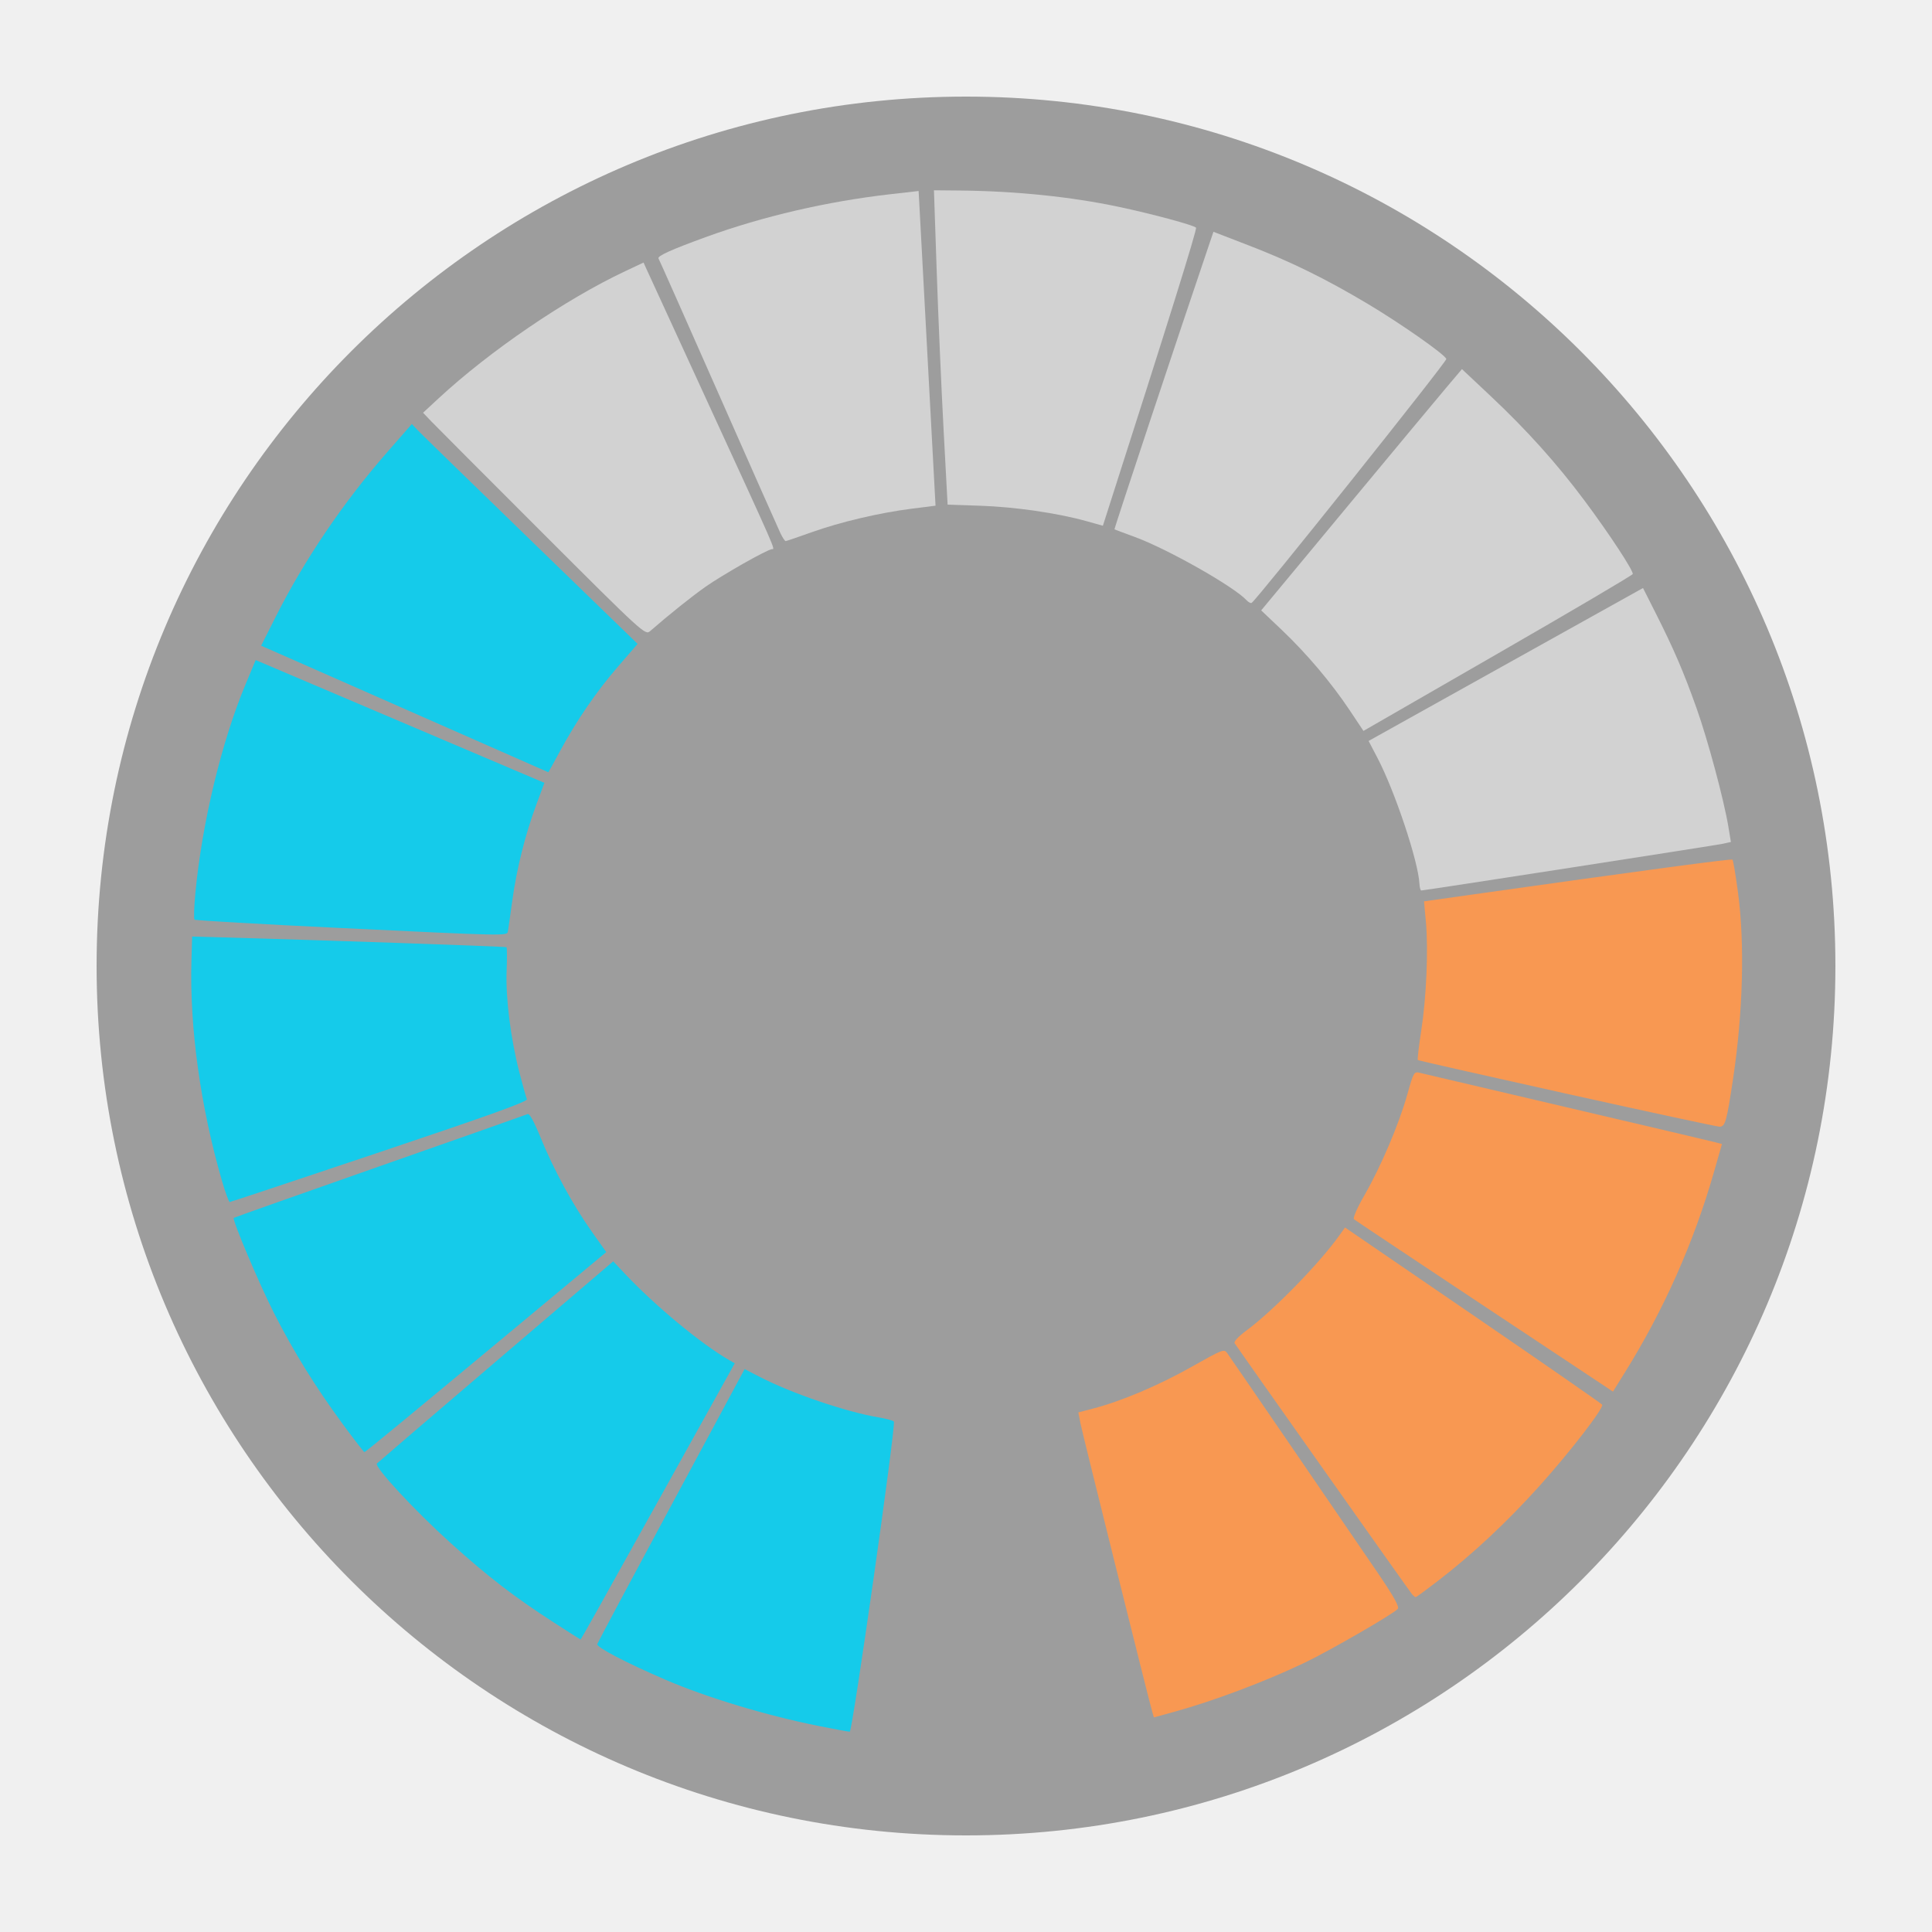
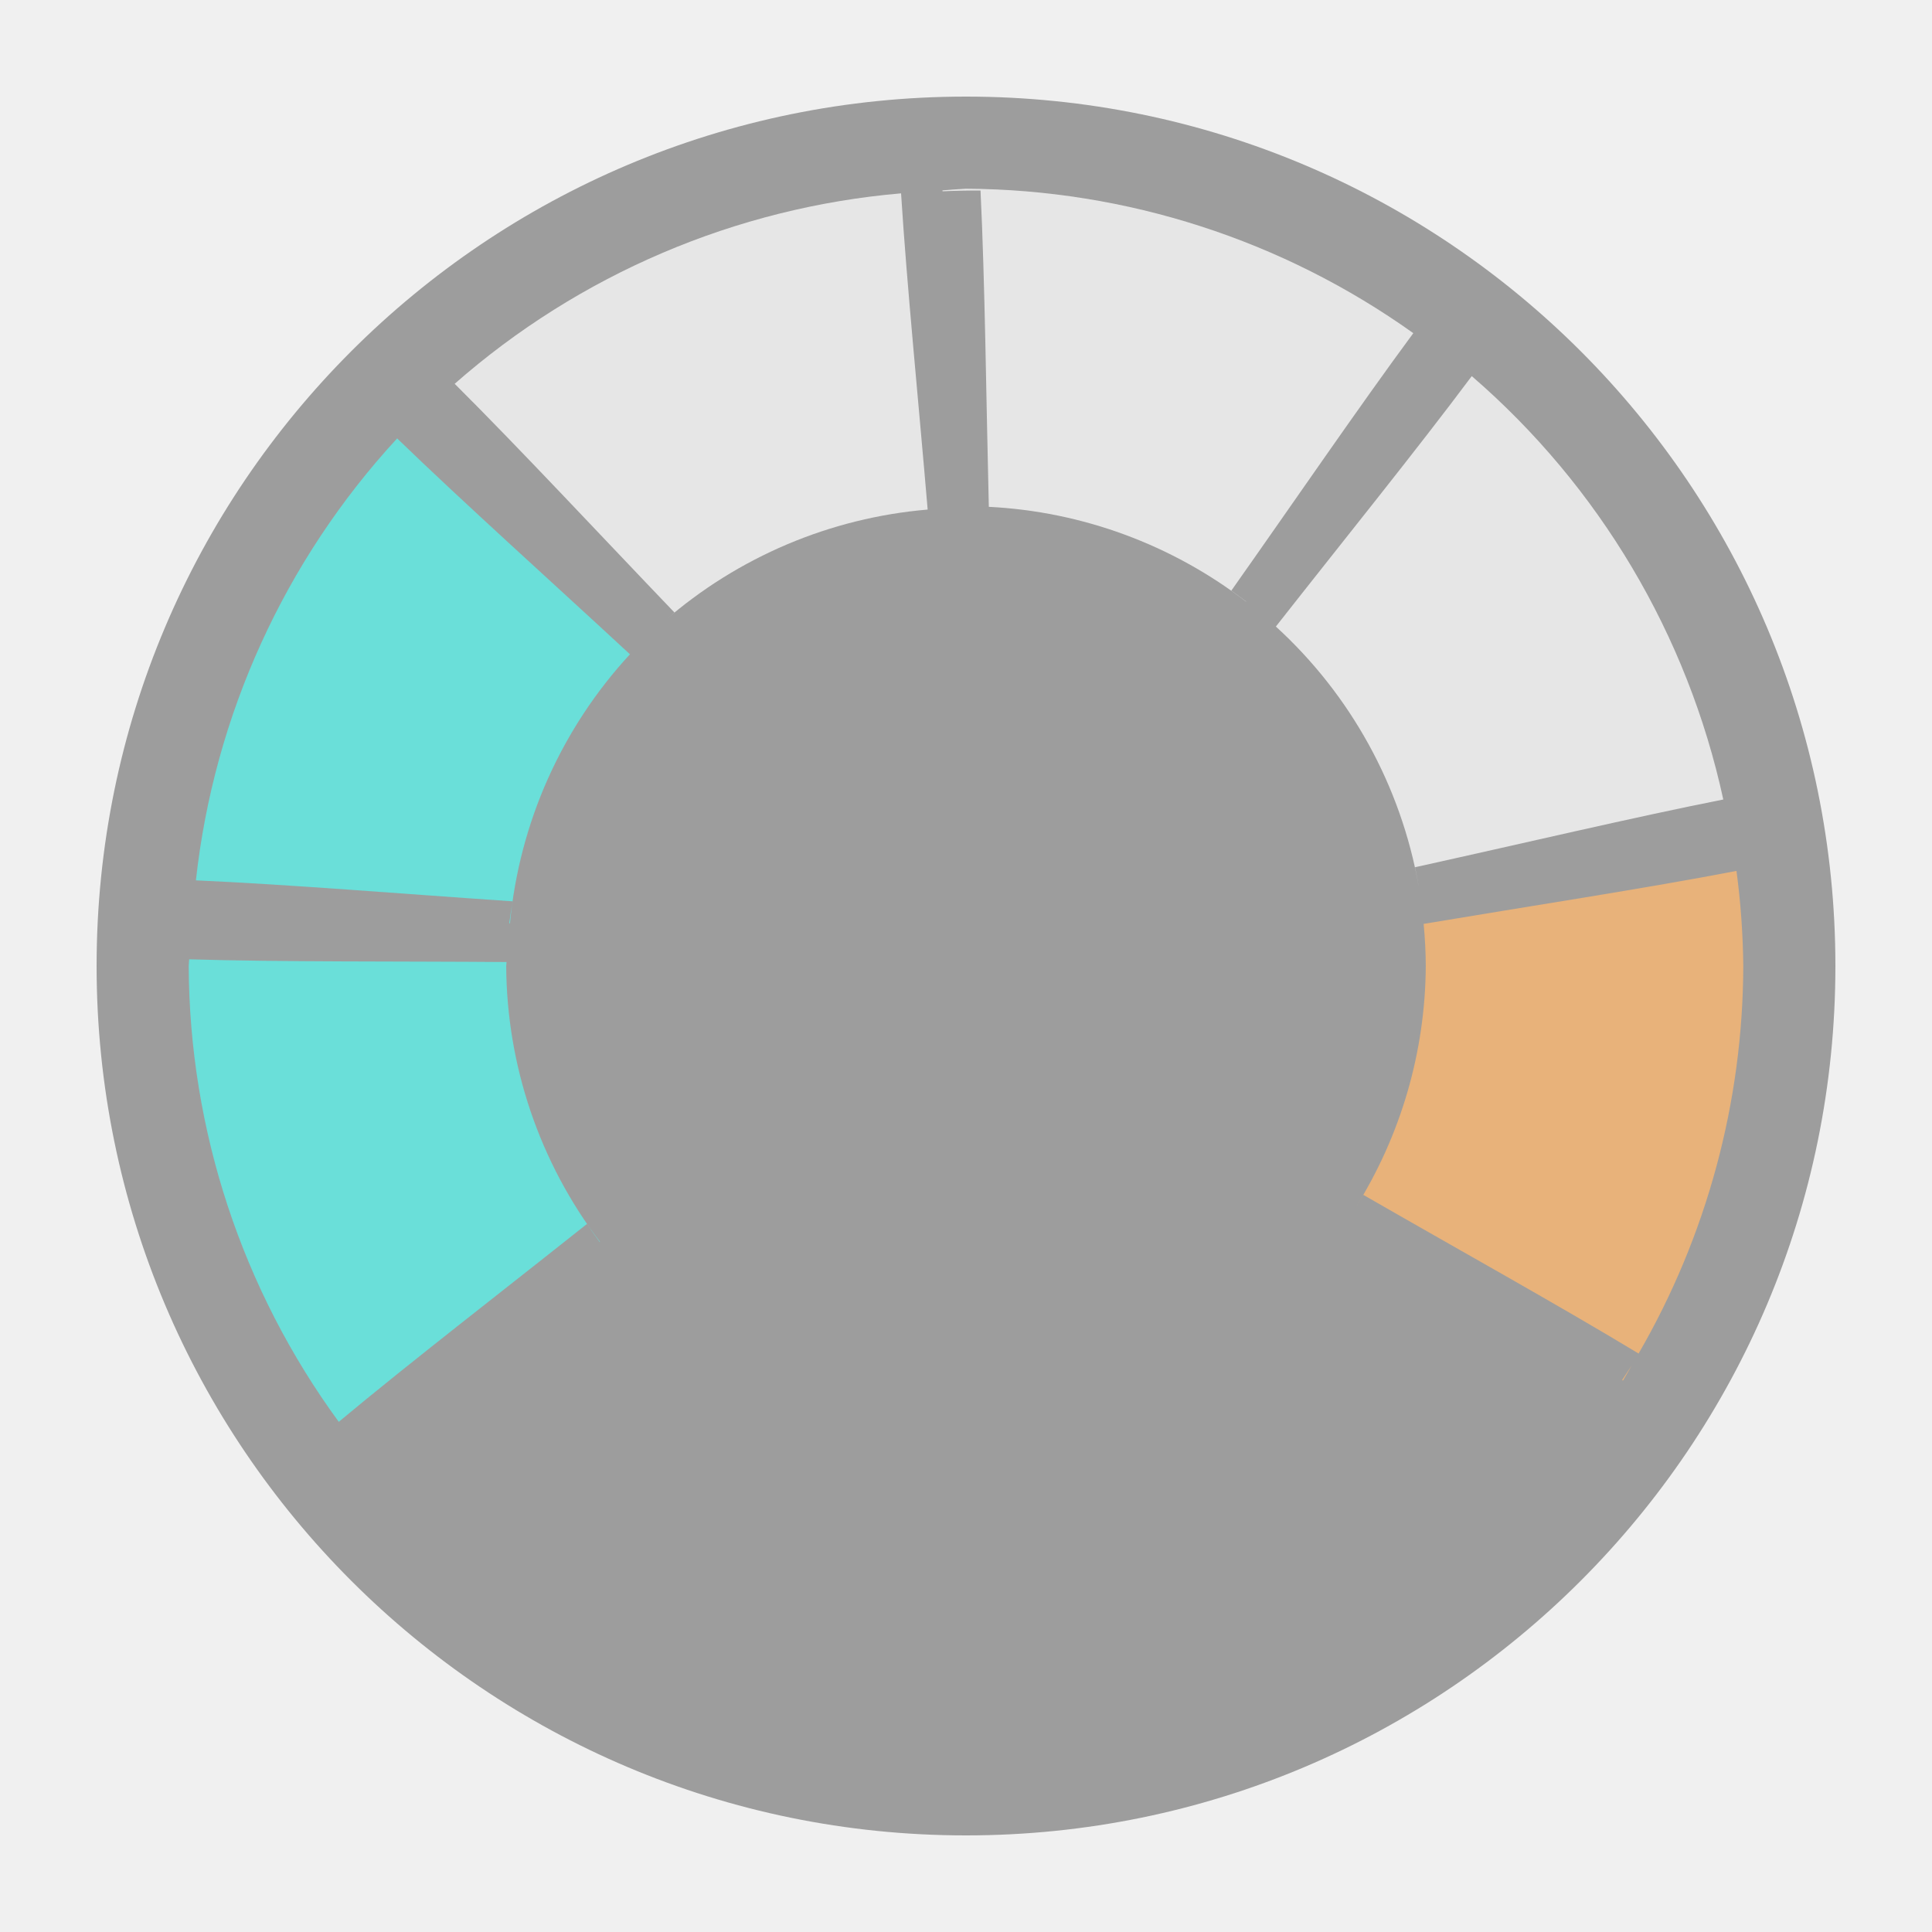
<svg xmlns="http://www.w3.org/2000/svg" width="200mm" height="200mm" viewBox="0 0 200 200" version="1.1" id="svg5">
  <defs id="defs2" />
  <g id="layer7" style="display:none">
    <rect style="fill:#ffffff;fill-opacity:1;stroke:#8aaa98;stroke-width:0.265" id="rect96302" width="201.403" height="205.12" x="0" y="-1.014" />
  </g>
  <g id="layer1" style="display:inline">
    <circle style="fill:#000000;fill-opacity:0.345;fill-rule:evenodd;stroke:none;stroke-width:1.831;stroke-miterlimit:4;stroke-dasharray:none;stroke-opacity:1" id="path1260" cx="100" cy="100" r="90" />
  </g>
-   <g id="layer2" style="display:none">
-     <path id="circle4204" style="fill:#000000;fill-opacity:0.744;fill-rule:evenodd;stroke:none;stroke-width:6.187;stroke-miterlimit:4;stroke-dasharray:none;stroke-opacity:1" d="M 377.953,73.832 A 304.121,304.121 0 0 0 73.832,377.953 304.121,304.121 0 0 0 377.953,682.074 304.121,304.121 0 0 0 682.074,377.953 304.121,304.121 0 0 0 377.953,73.832 Z m 0,124.229 A 179.892,179.892 0 0 1 557.844,377.953 179.892,179.892 0 0 1 377.953,557.844 179.892,179.892 0 0 1 198.061,377.953 179.892,179.892 0 0 1 377.953,198.061 Z" transform="scale(0.2645833)" />
+   <g id="layer9" style="display:none">
+     <path id="path4457" style="display:inline;fill:#000000;fill-opacity:0.744;fill-rule:evenodd;stroke:none;stroke-width:6.187;stroke-miterlimit:4;stroke-dasharray:none;stroke-opacity:1" d="M 377.953,73.832 A 304.121,304.121 0 0 0 73.832,377.953 304.121,304.121 0 0 0 377.953,682.074 304.121,304.121 0 0 0 682.074,377.953 304.121,304.121 0 0 0 377.953,73.832 Z m 0,124.229 A 179.892,179.892 0 0 1 557.844,377.953 179.892,179.892 0 0 1 377.953,557.844 179.892,179.892 0 0 1 198.061,377.953 179.892,179.892 0 0 1 377.953,198.061 Z" transform="scale(0.2645833)" />
  </g>
  <g id="g4210" style="display:none">
    <path id="path4208" style="fill:#000000;fill-opacity:0.744;fill-rule:evenodd;stroke:none;stroke-width:6.187;stroke-miterlimit:4;stroke-dasharray:none;stroke-opacity:1" d="M 375.535,74.006 A 304.121,304.121 0 0 0 271.594,93.863 c 15.664,41.714 29.12,76.754 43.809,115.523 a 179.892,179.892 0 0 1 60.998,-11.189 c -0.303,-41.664 -0.408,-79.42 -0.865,-124.191 z m 5.092,0.018 c -0.464,44.736 -0.574,82.437 -0.885,124.094 a 179.892,179.892 0 0 1 61.086,11.371 c 14.701,-38.785 28.158,-73.806 43.822,-115.5 A 304.121,304.121 0 0 0 380.627,74.023 Z M 266.83,95.641 a 304.121,304.121 0 0 0 -90.463,54.902 c 29.848,33.432 55.223,61.433 83.092,92.465 a 179.892,179.892 0 0 1 52.912,-32.207 C 297.093,172.195 283.389,137.118 266.83,95.641 Z m 222.59,0.127 C 472.903,137.123 459.261,172.041 443.98,210.623 a 179.892,179.892 0 0 1 53.094,32.648 c 27.865,-31.021 53.159,-58.918 82.936,-92.258 A 304.121,304.121 0 0 0 489.42,95.768 Z m -316.654,58.377 a 304.121,304.121 0 0 0 -64.197,84.188 c 39.814,20.343 73.493,37.235 110.613,56.066 a 179.892,179.892 0 0 1 37.916,-49.029 C 228.816,214.793 203.28,186.938 172.766,154.145 Z m 410.855,0.48 c -30.387,32.648 -55.757,60.32 -84.029,90.867 a 179.892,179.892 0 0 1 37.994,49.711 c 37.113,-18.824 70.623,-35.62 110.293,-55.881 A 304.121,304.121 0 0 0 583.621,154.625 Z m -477.494,88.178 a 304.121,304.121 0 0 0 -29.908,101.771 c 44.559,4.595 82.134,8.187 123.682,12.352 a 179.892,179.892 0 0 1 17.869,-59.498 c -37.454,-18.312 -71.331,-35.064 -111.643,-54.625 z m 544.203,1.01 c -40.125,19.465 -73.755,36.094 -111.215,54.393 a 179.892,179.892 0 0 1 17.605,60.326 c 41.483,-4.156 78.776,-7.711 123.086,-12.271 A 304.121,304.121 0 0 0 650.33,243.812 Z M 75.855,349.662 A 304.121,304.121 0 0 0 73.832,377.953 304.121,304.121 0 0 0 84.408,455.625 C 127.65,443.804 163.997,433.574 204.34,422.424 a 179.892,179.892 0 0 1 -6.279,-44.471 179.892,179.892 0 0 1 1.547,-17.693 c -41.554,-3.545 -79.137,-6.922 -123.752,-10.598 z m 604.318,1.707 c -44.354,3.649 -81.613,6.998 -123.135,10.525 a 179.892,179.892 0 0 1 0.805,16.059 179.892,179.892 0 0 1 -6.861,46.645 c 40.469,11.188 76.792,21.421 120.031,33.25 a 304.121,304.121 0 0 0 11.061,-79.895 304.121,304.121 0 0 0 -1.9,-26.584 z m -474.965,74.299 c -40.245,11.771 -76.634,22.233 -119.711,34.965 a 304.121,304.121 0 0 0 47.043,95.676 c 35.963,-26.579 66.059,-49.174 99.625,-74.123 a 179.892,179.892 0 0 1 -26.957,-56.518 z m 344.898,2.197 a 179.892,179.892 0 0 1 -27.963,56.596 c 33.604,24.982 63.634,47.538 99.543,74.088 a 304.121,304.121 0 0 0 48.232,-95.668 c -43.072,-12.736 -79.408,-23.184 -119.812,-35.016 z m -316.008,57.082 c -33.152,25.424 -63.108,48.169 -98.49,75.459 a 304.121,304.121 0 0 0 77.828,73.318 c 24.037,-37.943 44.031,-70.032 66.467,-105.654 a 179.892,179.892 0 0 1 -45.805,-43.123 z m 286.102,2.291 a 179.892,179.892 0 0 1 -46.805,42.654 c 22.4,35.576 42.311,67.551 66.27,105.383 a 304.121,304.121 0 0 0 78.943,-72.613 c -35.328,-27.254 -65.195,-49.937 -98.408,-75.424 z m -237.521,42.775 c -21.811,35.823 -41.558,67.898 -64.734,106.191 a 304.121,304.121 0 0 0 99.705,39.07 c 8.644,-43.741 15.628,-80.554 23.633,-121.619 a 179.892,179.892 0 0 1 -58.604,-23.643 z m 187.93,1.83 a 179.892,179.892 0 0 1 -59.27,22.691 c 7.992,41.034 14.958,77.789 23.582,121.467 a 304.121,304.121 0 0 0 100.221,-38.258 c -23.095,-38.172 -42.747,-70.097 -64.533,-105.9 z m -126.039,22.693 c -7.371,41.146 -14.156,77.965 -21.896,121.832 a 304.121,304.121 0 0 0 55.279,5.705 304.121,304.121 0 0 0 51.939,-4.979 c -7.735,-43.873 -14.513,-80.676 -21.885,-121.881 a 179.892,179.892 0 0 1 -30.055,2.629 179.892,179.892 0 0 1 -33.383,-3.307 z" transform="scale(0.2645833)" />
  </g>
-   <g id="layer4" style="display:inline">
+   <g id="layer4" style="display:none">
    <path style="fill:#15cbea;fill-opacity:1;stroke:none;stroke-width:1.736;stroke-miterlimit:4;stroke-dasharray:none;stroke-opacity:1" d="m 84.783,178.679 c -5.436,-1.087 -11.612,-2.949 -15.88,-4.788 -4.105,-1.769 -7.178,-3.373 -7.075,-3.693 0.058,-0.178 3.514,-6.657 7.68,-14.397 l 7.575,-14.073 1.553,0.802 c 3.321,1.714 8.943,3.631 12.295,4.193 0.808,0.135 1.53,0.333 1.603,0.438 0.231,0.332 -4.291,32.11 -4.568,32.106 -0.144,-0.002 -1.576,-0.266 -3.182,-0.587 z" id="path5133" />
    <path style="fill:#15cbea;fill-opacity:1;stroke:none;stroke-width:1.736;stroke-miterlimit:4;stroke-dasharray:none;stroke-opacity:1" d="m 57.321,167.952 c -4.069,-2.627 -6.797,-4.726 -10.621,-8.172 -3.75,-3.378 -7.993,-7.953 -7.681,-8.28 0.108,-0.113 5.655,-4.868 12.328,-10.566 l 12.132,-10.361 1.193,1.266 c 3.143,3.335 7.861,7.248 10.77,8.933 l 0.619,0.358 -6.763,12.158 c -7.678,13.805 -9.152,16.434 -9.205,16.431 -0.021,-0.002 -1.268,-0.797 -2.771,-1.767 z" id="path5204" />
    <path style="fill:#15cbea;fill-opacity:1;stroke:none;stroke-width:1.736;stroke-miterlimit:4;stroke-dasharray:none;stroke-opacity:1" d="m 35.44,147.365 c -2.788,-3.794 -5.082,-7.502 -7.079,-11.443 -1.536,-3.031 -4.348,-9.681 -4.164,-9.847 0.05,-0.045 6.85,-2.451 15.112,-5.348 8.262,-2.896 15.154,-5.325 15.317,-5.398 0.19,-0.085 0.679,0.81 1.365,2.498 1.328,3.266 3.315,6.912 5.273,9.677 l 1.496,2.113 -7.858,6.537 c -12.537,10.431 -17.059,14.159 -17.176,14.166 -0.06,0.003 -1.089,-1.327 -2.286,-2.955 z" id="path5275" />
    <path style="fill:#15cbea;fill-opacity:1;stroke:none;stroke-width:1.736;stroke-miterlimit:4;stroke-dasharray:none;stroke-opacity:1" d="m 22.989,122.278 c -2.229,-7.668 -3.373,-15.906 -3.171,-22.849 l 0.072,-2.481 2.176,0.06 c 10.95,0.303 30.279,0.97 30.365,1.047 0.06,0.054 0.066,1.165 0.014,2.469 -0.111,2.785 0.426,7.03 1.332,10.534 0.341,1.32 0.686,2.546 0.766,2.725 0.109,0.244 -3.716,1.622 -15.223,5.484 -8.453,2.837 -15.444,5.161 -15.536,5.166 -0.092,0.004 -0.45,-0.966 -0.796,-2.157 z" id="path5346" />
    <path style="fill:#15cbea;fill-opacity:1;stroke:none;stroke-width:1.736;stroke-miterlimit:4;stroke-dasharray:none;stroke-opacity:1" d="m 35.453,96.077 c -8.337,-0.4 -15.23,-0.793 -15.317,-0.872 -0.087,-0.079 -0.046,-1.325 0.091,-2.769 0.693,-7.284 2.707,-15.647 5.21,-21.637 l 1.031,-2.468 14.944,6.355 14.944,6.355 -0.823,2.216 c -1.163,3.131 -2.048,6.667 -2.504,10 -0.216,1.577 -0.421,3.01 -0.456,3.184 -0.091,0.449 -0.228,0.446 -17.121,-0.366 z" id="path5417" />
    <path style="fill:#15cbea;fill-opacity:1;stroke:none;stroke-width:1.736;stroke-miterlimit:4;stroke-dasharray:none;stroke-opacity:1" d="m 43.744,74.207 c -7.148,-3.153 -13.832,-6.099 -14.854,-6.548 l -1.857,-0.815 1.495,-2.97 c 2.969,-5.899 6.994,-11.847 11.525,-17.029 l 2.58,-2.95 0.592,0.626 c 0.326,0.344 5.584,5.465 11.686,11.38 L 66.006,66.656 63.992,68.983 c -2.253,2.603 -4.31,5.603 -6.042,8.813 -0.638,1.183 -1.172,2.149 -1.185,2.147 -0.013,-0.002 -5.873,-2.583 -13.021,-5.736 z" id="path5488" />
    <path style="fill:#f89852;fill-opacity:1;stroke:none;stroke-width:1.736;stroke-miterlimit:4;stroke-dasharray:none;stroke-opacity:1" d="m 162.222,113.234 c -8.437,-1.872 -15.388,-3.446 -15.447,-3.499 -0.059,-0.053 0.097,-1.4 0.345,-2.994 0.539,-3.463 0.752,-8.423 0.486,-11.328 l -0.193,-2.105 4.863,-0.687 c 17.463,-2.467 26.95,-3.741 27.069,-3.634 0.075,0.068 0.337,1.628 0.581,3.468 0.697,5.255 0.507,12.35 -0.513,19.18 -0.667,4.463 -0.817,4.997 -1.405,5 -0.245,0.001 -7.349,-1.529 -15.786,-3.4 z" id="path5697" />
    <path style="fill:#f89852;fill-opacity:1;stroke:none;stroke-width:1.736;stroke-miterlimit:4;stroke-dasharray:none;stroke-opacity:1" d="m 165.671,143.193 c -0.717,-0.478 -6.696,-4.448 -13.289,-8.823 -6.592,-4.375 -12.091,-8.044 -12.22,-8.154 -0.134,-0.114 0.33,-1.178 1.082,-2.484 1.698,-2.945 3.577,-7.359 4.435,-10.416 0.653,-2.327 0.7,-2.408 1.31,-2.254 0.348,0.088 7.16,1.686 15.137,3.551 7.977,1.865 14.871,3.487 15.318,3.604 l 0.813,0.212 -0.828,2.895 c -2.085,7.293 -5.188,14.276 -9.225,20.758 l -1.231,1.977 z" id="path6044" />
    <path style="fill:#f89852;fill-opacity:1;stroke:none;stroke-width:1.736;stroke-miterlimit:4;stroke-dasharray:none;stroke-opacity:1" d="m 146.177,165.039 c -0.218,-0.246 -17.782,-25.097 -18.37,-25.993 -0.105,-0.159 0.395,-0.697 1.206,-1.298 2.812,-2.083 7.51,-6.889 9.63,-9.85 l 0.594,-0.829 13.272,9.086 c 7.3,4.997 13.306,9.163 13.347,9.259 0.159,0.37 -3.233,4.776 -6.399,8.309 -3.412,3.808 -7.009,7.172 -10.691,9.998 -1.151,0.883 -2.144,1.608 -2.207,1.612 -0.063,0.003 -0.234,-0.129 -0.381,-0.294 z" id="path6115" />
    <path style="fill:#f89852;fill-opacity:1;stroke:none;stroke-width:1.736;stroke-miterlimit:4;stroke-dasharray:none;stroke-opacity:1" d="m 119.294,177.257 c -0.362,-1.229 -7.261,-28.952 -7.453,-29.95 l -0.21,-1.095 1.575,-0.412 c 2.914,-0.763 6.736,-2.384 10.129,-4.296 3.302,-1.861 3.378,-1.889 3.727,-1.399 0.545,0.766 13.009,18.962 15.593,22.763 1.628,2.395 2.216,3.45 2.048,3.677 -0.34,0.458 -7.046,4.336 -9.641,5.576 -4.083,1.951 -9.408,3.956 -13.492,5.081 l -2.12,0.584 z" id="path6186" />
    <path style="fill:#ffffff;fill-opacity:0.539;stroke:none;stroke-width:1.736;stroke-miterlimit:4;stroke-dasharray:none;stroke-opacity:1" d="M 56.165,55.17 C 50.324,49.334 45.151,44.147 44.67,43.643 l -0.875,-0.916 1.624,-1.505 c 5.287,-4.899 13.125,-10.24 19.29,-13.143 l 1.91,-0.9 0.244,0.539 c 0.134,0.297 2.831,6.167 5.992,13.046 7.709,16.773 7.396,16.061 7.059,16.083 -0.489,0.032 -5.068,2.626 -6.868,3.889 -1.438,1.01 -3.752,2.861 -5.76,4.608 -0.49,0.427 -0.76,0.18 -11.123,-10.174 z" id="path6934" />
    <path style="fill:#ffffff;fill-opacity:0.539;stroke:none;stroke-width:1.736;stroke-miterlimit:4;stroke-dasharray:none;stroke-opacity:1" d="M 80.803,55.226 C 80.592,54.788 77.69,48.244 74.354,40.684 71.018,33.124 68.235,26.86 68.171,26.764 c -0.169,-0.252 1.291,-0.913 4.943,-2.24 5.866,-2.131 12.523,-3.675 19.057,-4.419 l 2.925,-0.333 0.875,16.288 0.875,16.288 -2.433,0.308 c -3.372,0.427 -7.429,1.381 -10.414,2.449 -1.386,0.496 -2.585,0.905 -2.665,0.909 -0.08,0.004 -0.319,-0.35 -0.529,-0.788 z" id="path7074" />
    <path style="fill:#ffffff;fill-opacity:0.539;stroke:none;stroke-width:1.736;stroke-miterlimit:4;stroke-dasharray:none;stroke-opacity:1" d="m 112.412,53.934 c -2.944,-0.821 -7.378,-1.462 -10.936,-1.58 L 98.096,52.242 97.679,44.466 C 97.449,40.19 97.131,32.867 96.972,28.194 l -0.29,-8.496 2.661,0.025 c 5.792,0.054 11.482,0.637 16.445,1.684 3.46,0.73 7.851,1.914 8.025,2.164 0.119,0.172 -2.94,9.971 -9.185,29.423 l -0.459,1.431 z" id="path7145" />
    <path style="fill:#ffffff;fill-opacity:0.539;stroke:none;stroke-width:1.736;stroke-miterlimit:4;stroke-dasharray:none;stroke-opacity:1" d="m 129.043,62.136 c -1.313,-1.42 -8.191,-5.313 -11.58,-6.554 -1.109,-0.406 -2.05,-0.758 -2.092,-0.783 -0.058,-0.034 6.6,-20.068 9.876,-29.72 l 0.368,-1.083 3.585,1.382 c 4.42,1.704 7.984,3.452 12.38,6.072 3.396,2.024 7.96,5.22 8.146,5.706 0.091,0.238 -19.731,25.072 -20.162,25.26 -0.103,0.045 -0.337,-0.081 -0.52,-0.28 z" id="path7216" />
    <path style="fill:#ffffff;fill-opacity:0.539;stroke:none;stroke-width:1.736;stroke-miterlimit:4;stroke-dasharray:none;stroke-opacity:1" d="m 139.714,73.519 c -1.901,-2.85 -4.452,-5.866 -7.04,-8.322 l -2.117,-2.009 8.788,-10.594 c 4.834,-5.827 9.51,-11.447 10.392,-12.489 l 1.604,-1.895 2.959,2.781 c 3.755,3.529 6.873,7 9.731,10.835 2.557,3.43 5.08,7.272 4.99,7.599 -0.033,0.121 -6.319,3.824 -13.969,8.23 l -13.908,8.01 z" id="path7287" />
    <path style="fill:#ffffff;fill-opacity:0.539;stroke:none;stroke-width:1.736;stroke-miterlimit:4;stroke-dasharray:none;stroke-opacity:1" d="m 146.938,91.466 c -0.125,-2.324 -2.536,-9.546 -4.342,-13.004 l -0.919,-1.759 6.012,-3.352 c 3.306,-1.843 9.698,-5.405 14.203,-7.916 l 8.192,-4.564 1.309,2.594 c 1.882,3.73 2.893,6.079 4.219,9.804 1.184,3.326 2.851,9.538 3.316,12.352 l 0.254,1.54 -0.837,0.186 c -0.701,0.156 -30.75,4.811 -31.214,4.836 -0.085,0.004 -0.171,-0.318 -0.193,-0.716 z" id="path7358" />
  </g>
+   <g id="g4465" style="display:none;opacity:0.903">
+     <path style="display:inline;fill:#000000;fill-opacity:0.744;fill-rule:evenodd;stroke:none;stroke-width:6.187;stroke-miterlimit:4;stroke-dasharray:none;stroke-opacity:1" d="m 344.799,554.598 a 179.892,179.892 0 0 0 14.76,1.637 179.892,179.892 0 0 1 -14.76,-1.637 z" transform="scale(0.2645833)" id="path5539" />
+     <path style="display:inline;fill:#000000;fill-opacity:0.744;fill-rule:evenodd;stroke:none;stroke-width:6.187;stroke-miterlimit:4;stroke-dasharray:none;stroke-opacity:1" d="m 425.516,550.736 a 179.892,179.892 0 0 1 -14.66,3.93 179.892,179.892 0 0 0 14.66,-3.93 z" transform="scale(0.2645833)" id="path5535" />
+     <path style="display:inline;fill:#000000;fill-opacity:0.744;fill-rule:evenodd;stroke:none;stroke-width:6.187;stroke-miterlimit:4;stroke-dasharray:none;stroke-opacity:1" d="m 529.674,473.709 a 179.892,179.892 0 0 1 -8.678,12.393 179.892,179.892 0 0 0 8.678,-12.393 z" transform="scale(0.2645833)" id="path5531" />
+     <path style="display:inline;fill:#000000;fill-opacity:0.744;fill-rule:evenodd;stroke:none;stroke-width:6.187;stroke-miterlimit:4;stroke-dasharray:none;stroke-opacity:1" d="M 635,540.17 A 304.121,304.121 0 0 1 625.562,553.371 304.121,304.121 0 0 0 635,540.17 Z" transform="scale(0.2645833)" id="path5529" />
+     <path style="display:inline;fill:#000000;fill-opacity:0.744;fill-rule:evenodd;stroke:none;stroke-width:6.187;stroke-miterlimit:4;stroke-dasharray:none;stroke-opacity:1" d="m 377.953,198.061 a 179.892,179.892 0 0 0 -14.979,1.311 179.892,179.892 0 0 1 14.979,-1.311 z" transform="scale(0.2645833)" id="path5525" />
+     <path style="display:inline;fill:#000000;fill-opacity:0.744;fill-rule:evenodd;stroke:none;stroke-width:6.187;stroke-miterlimit:4;stroke-dasharray:none;stroke-opacity:1" d="m 151.689,580.686 a 304.121,304.121 0 0 1 -10.293,-12.549 304.121,304.121 0 0 0 10.293,12.549 z" transform="scale(0.2645833)" id="path5523" />
+     <path style="display:inline;fill:#000000;fill-opacity:0.744;fill-rule:evenodd;stroke:none;stroke-width:6.187;stroke-miterlimit:4;stroke-dasharray:none;stroke-opacity:1" d="m 331.219,678.227 a 304.121,304.121 0 0 0 16.137,1.658 304.121,304.121 0 0 1 -16.137,-1.658 z" transform="scale(0.2645833)" id="path5521" />
+     <path style="display:inline;fill:#000000;fill-opacity:0.744;fill-rule:evenodd;stroke:none;stroke-width:6.187;stroke-miterlimit:4;stroke-dasharray:none;stroke-opacity:1" d="m 234.756,485.883 a 179.892,179.892 0 0 0 9.525,11.834 179.892,179.892 0 0 1 -9.525,-11.834 z" transform="scale(0.2645833)" id="path5517" />
+     <path style="display:inline;fill:#000000;fill-opacity:0.744;fill-rule:evenodd;stroke:none;stroke-width:6.187;stroke-miterlimit:4;stroke-dasharray:none;stroke-opacity:1" d="m 199.521,361.242 a 179.892,179.892 0 0 0 -1.326,15.16 179.892,179.892 0 0 1 1.326,-15.16 z" transform="scale(0.2645833)" id="path5513" />
+     <path style="display:inline;fill:#000000;fill-opacity:0.744;fill-rule:evenodd;stroke:none;stroke-width:6.187;stroke-miterlimit:4;stroke-dasharray:none;stroke-opacity:1" d="m 257.205,245.262 a 179.892,179.892 0 0 0 -10.734,10.734 179.892,179.892 0 0 1 10.734,-10.734 z" transform="scale(0.2645833)" id="path5509" />
+     <path style="display:inline;fill:#000000;fill-opacity:0.744;fill-rule:evenodd;stroke:none;stroke-width:6.187;stroke-miterlimit:4;stroke-dasharray:none;stroke-opacity:1" d="m 555.002,346.418 a 179.892,179.892 0 0 1 1.994,15.023 179.892,179.892 0 0 0 -1.994,-15.023 z" transform="scale(0.2645833)" id="path5505" />
+     <path style="display:inline;fill:#000000;fill-opacity:0.744;fill-rule:evenodd;stroke:none;stroke-width:6.187;stroke-miterlimit:4;stroke-dasharray:none;stroke-opacity:1" d="m 676.814,324.725 a 304.121,304.121 0 0 1 2.598,16.014 304.121,304.121 0 0 0 -2.598,-16.014 z" transform="scale(0.2645833)" id="path5503" />
+     <path style="display:inline;fill:#000000;fill-opacity:0.744;fill-rule:evenodd;stroke:none;stroke-width:6.187;stroke-miterlimit:4;stroke-dasharray:none;stroke-opacity:1" d="m 487.533,235.398 a 179.892,179.892 0 0 1 11.658,9.74 179.892,179.892 0 0 0 -11.658,-9.74 z" transform="scale(0.2645833)" id="path5499" />
+     <path id="path5533" style="display:inline;fill:#ffb96f;fill-opacity:0.837;fill-rule:evenodd;stroke:none;stroke-width:1.637;stroke-miterlimit:4;stroke-dasharray:none;stroke-opacity:1" d="m 137.839,128.625 a 47.596,47.596 0 0 1 -25.255,17.09 c 0.005,0.016 0.009,0.034 0.014,0.051 a 47.596,47.596 0 0 0 1.813,-0.604 c 3.359,10.52 7.288,22.188 9.998,31.353 a 80.465,80.465 0 0 0 41.1,-30.096 c -8.151,-4.989 -18.37,-11.795 -27.67,-17.794 z m -14.695,48.294 a 80.465,80.465 0 0 1 -1.838,0.474 c 0.008,0.033 0.019,0.071 0.027,0.104 a 80.465,80.465 0 0 0 1.81,-0.578 z" />
+     <path id="path5527" style="display:inline;fill:#ffb96f;fill-opacity:0.837;fill-rule:evenodd;stroke:none;stroke-width:1.637;stroke-miterlimit:4;stroke-dasharray:none;stroke-opacity:1" d="m 179.762,90.156 c -9.358,1.803 -21.475,3.654 -32.389,5.485 a 47.596,47.596 0 0 1 0.223,4.358 47.596,47.596 0 0 1 -7.294,25.057 47.596,47.596 0 0 0 0.83,-1.363 c 9.57,5.511 20.328,11.482 28.494,16.425 a 80.465,80.465 0 0 0 10.838,-40.119 80.465,80.465 0 0 0 -0.704,-9.844 z m -10.852,51.207 a 80.465,80.465 0 0 1 -0.989,1.498 c 0.029,0.019 0.061,0.04 0.09,0.059 a 80.465,80.465 0 0 0 0.899,-1.557 z" />
+     <path id="path5519" style="display:inline;fill:#5af4ed;fill-opacity:0.829;fill-rule:evenodd;stroke:none;stroke-width:1.637;stroke-miterlimit:4;stroke-dasharray:none;stroke-opacity:1" d="m 65.183,132.249 a 47.596,47.596 0 0 0 0.753,0.815 c -7.911,7.689 -16.586,16.387 -23.569,22.885 a 80.465,80.465 0 0 0 45.268,23.498 c 0.827,-9.504 2.365,-21.693 3.593,-32.71 A 47.596,47.596 0 0 1 65.183,132.249 Z m -24.991,21.341 c -0.019,0.016 -0.039,0.034 -0.057,0.05 a 80.465,80.465 0 0 0 1.173,1.213 80.465,80.465 0 0 1 -1.116,-1.263 z" />
+     <path id="path5515" style="display:inline;fill:#5af4ed;fill-opacity:0.829;fill-rule:evenodd;stroke:none;stroke-width:1.637;stroke-miterlimit:4;stroke-dasharray:none;stroke-opacity:1" d="m 19.584,99.308 a 80.465,80.465 0 0 0 -0.05,0.692 80.465,80.465 0 0 0 15.535,47.188 c 7.334,-6.119 17.044,-13.608 25.696,-20.487 a 47.596,47.596 0 0 0 1.319,1.879 c 0.009,-0.008 0.019,-0.016 0.027,-0.024 a 47.596,47.596 0 0 1 -9.709,-28.556 47.596,47.596 0 0 1 0.036,-0.41 c -11.044,-0.088 -23.331,0.004 -32.855,-0.282 z" />
+     <path id="path5511" style="display:inline;fill:#5af4ed;fill-opacity:0.829;fill-rule:evenodd;stroke:none;stroke-width:1.637;stroke-miterlimit:4;stroke-dasharray:none;stroke-opacity:1" d="M 41.112,45.383 A 80.465,80.465 0 0 0 20.28,91.135 c 9.547,0.421 21.765,1.427 32.789,2.171 a 47.596,47.596 0 0 0 -0.349,2.271 c 0.023,5.29e-4 0.047,0.001 0.07,0.002 A 47.596,47.596 0 0 1 65.212,67.732 C 57.12,60.234 47.974,52.023 41.112,45.383 Z" />
+     <path id="path5507" style="display:inline;fill:#f7f7f7;fill-opacity:0.903;fill-rule:evenodd;stroke:none;stroke-width:1.637;stroke-miterlimit:4;stroke-dasharray:none;stroke-opacity:1" d="m 93.278,20.015 a 80.465,80.465 0 0 0 -46.21,19.715 c 6.764,6.734 15.107,15.699 22.749,23.673 A 47.596,47.596 0 0 0 68.781,64.292 47.596,47.596 0 0 1 96.031,52.751 C 95.104,41.769 93.879,29.549 93.278,20.015 Z" />
+     <path id="path5501" style="display:inline;fill:#f7f7f7;fill-opacity:0.903;fill-rule:evenodd;stroke:none;stroke-width:1.637;stroke-miterlimit:4;stroke-dasharray:none;stroke-opacity:1" d="m 152.356,38.935 c -5.703,7.643 -13.431,17.199 -20.278,25.925 a 47.596,47.596 0 0 1 14.767,26.797 c 5.3e-4,-8.7e-5 0.001,8.7e-5 0.002,0 a 47.596,47.596 0 0 0 -0.365,-1.881 c 10.721,-2.362 22.59,-5.168 31.912,-7.012 A 80.465,80.465 0 0 0 152.356,38.935 Z" />
+     <path id="path4467" style="display:inline;fill:#f7f7f7;fill-opacity:0.903;fill-rule:evenodd;stroke:none;stroke-width:6.187;stroke-miterlimit:4;stroke-dasharray:none;stroke-opacity:1" d="m 377.953,73.832 a 304.121,304.121 0 0 0 -9.209,0.658 c 0.011,0.118 0.024,0.241 0.035,0.359 a 304.121,304.121 0 0 1 14.855,-0.314 c 1.747,35.904 2.22,82.056 3.248,123.764 a 179.892,179.892 0 0 1 100.65,37.1 c 0.011,-0.013 0.022,-0.028 0.029,-0.041 a 179.892,179.892 0 0 0 -5.793,-4.279 c 23.899,-33.849 49.864,-71.845 71.193,-100.729 A 304.121,304.121 0 0 0 377.953,73.832 Z" transform="scale(0.2645833)" />
+   </g>
+   <g id="g58781" style="display:inline;opacity:0.903">
+     <path style="display:inline;fill:#000000;fill-opacity:0.744;fill-rule:evenodd;stroke:none;stroke-width:6.187;stroke-miterlimit:4;stroke-dasharray:none;stroke-opacity:1" d="m 344.799,554.598 a 179.892,179.892 0 0 0 14.76,1.637 179.892,179.892 0 0 1 -14.76,-1.637 z" transform="scale(0.2645833)" id="path58739" />
+     <path style="display:inline;fill:#000000;fill-opacity:0.744;fill-rule:evenodd;stroke:none;stroke-width:6.187;stroke-miterlimit:4;stroke-dasharray:none;stroke-opacity:1" d="m 425.516,550.736 a 179.892,179.892 0 0 1 -14.66,3.93 179.892,179.892 0 0 0 14.66,-3.93 z" transform="scale(0.2645833)" id="path58741" />
+     <path style="display:inline;fill:#000000;fill-opacity:0.744;fill-rule:evenodd;stroke:none;stroke-width:6.187;stroke-miterlimit:4;stroke-dasharray:none;stroke-opacity:1" d="m 529.674,473.709 a 179.892,179.892 0 0 1 -8.678,12.393 179.892,179.892 0 0 0 8.678,-12.393 z" transform="scale(0.2645833)" id="path58743" />
+     <path style="display:inline;fill:#000000;fill-opacity:0.744;fill-rule:evenodd;stroke:none;stroke-width:6.187;stroke-miterlimit:4;stroke-dasharray:none;stroke-opacity:1" d="M 635,540.17 A 304.121,304.121 0 0 1 625.562,553.371 304.121,304.121 0 0 0 635,540.17 Z" transform="scale(0.2645833)" id="path58745" />
+     <path style="display:inline;fill:#000000;fill-opacity:0.744;fill-rule:evenodd;stroke:none;stroke-width:6.187;stroke-miterlimit:4;stroke-dasharray:none;stroke-opacity:1" d="m 377.953,198.061 a 179.892,179.892 0 0 0 -14.979,1.311 179.892,179.892 0 0 1 14.979,-1.311 z" transform="scale(0.2645833)" id="path58747" />
+     <path style="display:inline;fill:#000000;fill-opacity:0.744;fill-rule:evenodd;stroke:none;stroke-width:6.187;stroke-miterlimit:4;stroke-dasharray:none;stroke-opacity:1" d="m 151.689,580.686 a 304.121,304.121 0 0 1 -10.293,-12.549 304.121,304.121 0 0 0 10.293,12.549 z" transform="scale(0.2645833)" id="path58749" />
+     <path style="display:inline;fill:#000000;fill-opacity:0.744;fill-rule:evenodd;stroke:none;stroke-width:6.187;stroke-miterlimit:4;stroke-dasharray:none;stroke-opacity:1" d="m 331.219,678.227 a 304.121,304.121 0 0 0 16.137,1.658 304.121,304.121 0 0 1 -16.137,-1.658 z" transform="scale(0.2645833)" id="path58751" />
+     <path style="display:inline;fill:#000000;fill-opacity:0.744;fill-rule:evenodd;stroke:none;stroke-width:6.187;stroke-miterlimit:4;stroke-dasharray:none;stroke-opacity:1" d="m 234.756,485.883 a 179.892,179.892 0 0 0 9.525,11.834 179.892,179.892 0 0 1 -9.525,-11.834 z" transform="scale(0.2645833)" id="path58753" />
+     <path style="display:inline;fill:#000000;fill-opacity:0.744;fill-rule:evenodd;stroke:none;stroke-width:6.187;stroke-miterlimit:4;stroke-dasharray:none;stroke-opacity:1" d="m 199.521,361.242 a 179.892,179.892 0 0 0 -1.326,15.16 179.892,179.892 0 0 1 1.326,-15.16 z" transform="scale(0.2645833)" id="path58755" />
+     <path style="display:inline;fill:#000000;fill-opacity:0.744;fill-rule:evenodd;stroke:none;stroke-width:6.187;stroke-miterlimit:4;stroke-dasharray:none;stroke-opacity:1" d="m 257.205,245.262 a 179.892,179.892 0 0 0 -10.734,10.734 179.892,179.892 0 0 1 10.734,-10.734 z" transform="scale(0.2645833)" id="path58757" />
+     <path style="display:inline;fill:#000000;fill-opacity:0.744;fill-rule:evenodd;stroke:none;stroke-width:6.187;stroke-miterlimit:4;stroke-dasharray:none;stroke-opacity:1" d="m 555.002,346.418 a 179.892,179.892 0 0 1 1.994,15.023 179.892,179.892 0 0 0 -1.994,-15.023 z" transform="scale(0.2645833)" id="path58759" />
+     <path style="display:inline;fill:#000000;fill-opacity:0.744;fill-rule:evenodd;stroke:none;stroke-width:6.187;stroke-miterlimit:4;stroke-dasharray:none;stroke-opacity:1" d="m 676.814,324.725 a 304.121,304.121 0 0 1 2.598,16.014 304.121,304.121 0 0 0 -2.598,-16.014 z" transform="scale(0.2645833)" id="path58761" />
+     <path style="display:inline;fill:#000000;fill-opacity:0.744;fill-rule:evenodd;stroke:none;stroke-width:6.187;stroke-miterlimit:4;stroke-dasharray:none;stroke-opacity:1" d="m 487.533,235.398 a 179.892,179.892 0 0 1 11.658,9.74 179.892,179.892 0 0 0 -11.658,-9.74 z" transform="scale(0.2645833)" id="path58763" />
+     <path id="path58767" style="display:inline;fill:#ffb96f;fill-opacity:0.837;fill-rule:evenodd;stroke:none;stroke-width:1.637;stroke-miterlimit:4;stroke-dasharray:none;stroke-opacity:1" d="m 179.762,90.156 c -9.358,1.803 -21.475,3.654 -32.389,5.485 a 47.596,47.596 0 0 1 0.223,4.358 47.596,47.596 0 0 1 -7.294,25.057 47.596,47.596 0 0 0 0.83,-1.363 c 9.57,5.511 20.328,11.482 28.494,16.425 a 80.465,80.465 0 0 0 10.838,-40.119 80.465,80.465 0 0 0 -0.704,-9.844 z m -10.852,51.207 a 80.465,80.465 0 0 1 -0.989,1.498 c 0.029,0.019 0.061,0.04 0.09,0.059 a 80.465,80.465 0 0 0 0.899,-1.557 z" />
+     <path id="path58771" style="display:inline;fill:#5af4ed;fill-opacity:0.829;fill-rule:evenodd;stroke:none;stroke-width:1.637;stroke-miterlimit:4;stroke-dasharray:none;stroke-opacity:1" d="m 19.584,99.308 a 80.465,80.465 0 0 0 -0.05,0.692 80.465,80.465 0 0 0 15.535,47.188 c 7.334,-6.119 17.044,-13.608 25.696,-20.487 a 47.596,47.596 0 0 0 1.319,1.879 c 0.009,-0.008 0.019,-0.016 0.027,-0.024 a 47.596,47.596 0 0 1 -9.709,-28.556 47.596,47.596 0 0 1 0.036,-0.41 c -11.044,-0.088 -23.331,0.004 -32.855,-0.282 z" />
+     <path id="path58773" style="display:inline;fill:#5af4ed;fill-opacity:0.829;fill-rule:evenodd;stroke:none;stroke-width:1.637;stroke-miterlimit:4;stroke-dasharray:none;stroke-opacity:1" d="M 41.112,45.383 A 80.465,80.465 0 0 0 20.28,91.135 c 9.547,0.421 21.765,1.427 32.789,2.171 a 47.596,47.596 0 0 0 -0.349,2.271 c 0.023,5.29e-4 0.047,0.001 0.07,0.002 A 47.596,47.596 0 0 1 65.212,67.732 C 57.12,60.234 47.974,52.023 41.112,45.383 Z" />
+     <path id="path58775" style="display:inline;fill:#f7f7f7;fill-opacity:0.903;fill-rule:evenodd;stroke:none;stroke-width:1.637;stroke-miterlimit:4;stroke-dasharray:none;stroke-opacity:1" d="m 93.278,20.015 a 80.465,80.465 0 0 0 -46.21,19.715 c 6.764,6.734 15.107,15.699 22.749,23.673 A 47.596,47.596 0 0 0 68.781,64.292 47.596,47.596 0 0 1 96.031,52.751 C 95.104,41.769 93.879,29.549 93.278,20.015 Z" />
+     <path id="path58777" style="display:inline;fill:#f7f7f7;fill-opacity:0.903;fill-rule:evenodd;stroke:none;stroke-width:1.637;stroke-miterlimit:4;stroke-dasharray:none;stroke-opacity:1" d="m 152.356,38.935 c -5.703,7.643 -13.431,17.199 -20.278,25.925 a 47.596,47.596 0 0 1 14.767,26.797 c 5.3e-4,-8.7e-5 0.001,8.7e-5 0.002,0 a 47.596,47.596 0 0 0 -0.365,-1.881 c 10.721,-2.362 22.59,-5.168 31.912,-7.012 A 80.465,80.465 0 0 0 152.356,38.935 Z" />
+     <path id="path58779" style="display:inline;fill:#f7f7f7;fill-opacity:0.903;fill-rule:evenodd;stroke:none;stroke-width:6.187;stroke-miterlimit:4;stroke-dasharray:none;stroke-opacity:1" d="m 377.953,73.832 a 304.121,304.121 0 0 0 -9.209,0.658 c 0.011,0.118 0.024,0.241 0.035,0.359 a 304.121,304.121 0 0 1 14.855,-0.314 c 1.747,35.904 2.22,82.056 3.248,123.764 a 179.892,179.892 0 0 1 100.65,37.1 c 0.011,-0.013 0.022,-0.028 0.029,-0.041 a 179.892,179.892 0 0 0 -5.793,-4.279 c 23.899,-33.849 49.864,-71.845 71.193,-100.729 A 304.121,304.121 0 0 0 377.953,73.832 Z" transform="scale(0.2645833)" />
+   </g>
+   <g id="layer2" style="display:none;opacity:0.792">
+     <path id="circle4204" style="fill:#000000;fill-opacity:0.744;fill-rule:evenodd;stroke:none;stroke-width:6.187;stroke-miterlimit:4;stroke-dasharray:none;stroke-opacity:1" d="m 368.744,74.49 a 304.121,304.121 0 0 0 -16.197,1.158 c 2.271,36.032 6.903,82.218 10.406,123.725 a 179.892,179.892 0 0 1 15,-1.312 179.892,179.892 0 0 1 0.119,0.004 c -3.078,-41.638 -5.817,-87.766 -9.328,-123.574 z M 463.688,86.17 C 452.788,120.504 440.398,165.332 428.639,205.441 a 179.892,179.892 0 0 1 14.398,4.842 c 12.15,-39.87 26.226,-83.786 35.891,-118.428 A 304.121,304.121 0 0 0 463.688,86.17 Z M 259.734,98.287 a 304.121,304.121 0 0 0 -14.803,6.678 c 15.136,32.809 36.207,74.328 54.516,111.863 a 179.892,179.892 0 0 1 13.754,-6.414 C 295.255,172.636 275.98,130.479 259.734,98.287 Z m 303.102,39.141 c -22.492,28.027 -50.019,65.039 -75.303,97.971 a 179.892,179.892 0 0 1 11.658,9.74 c 25.879,-32.977 55.085,-69.094 76.641,-97.982 a 304.121,304.121 0 0 0 -12.996,-9.729 z m -395.965,22.611 a 304.121,304.121 0 0 0 -11.488,11.488 c 25.938,25.094 60.503,56.128 91.088,84.469 a 179.892,179.892 0 0 1 10.734,-10.734 C 226.851,216.547 193.666,184.216 166.871,160.039 Z m 470.623,60.266 c -31.13,18.016 -70.289,42.668 -105.855,64.299 a 179.892,179.892 0 0 1 7.326,13.307 c 35.837,-21.278 75.83,-44.249 106.318,-63.342 a 304.121,304.121 0 0 0 -7.789,-14.264 z m -535.713,30.457 a 304.121,304.121 0 0 0 -5.803,15.162 c 33.192,13.999 76.482,30.399 115.152,45.74 a 179.892,179.892 0 0 1 6.422,-13.771 c -38.939,-15.915 -81.937,-34.248 -115.771,-47.131 z m 575.033,73.963 c -35.518,5.555 -80.877,14.378 -121.812,21.693 A 179.892,179.892 0 0 1 557,361.48 c 41.25,-6.92 87.044,-13.92 122.414,-20.732 a 304.121,304.121 0 0 0 -2.6,-16.023 z M 75.18,359.117 a 304.121,304.121 0 0 0 -1.16,16.219 c 35.996,1.082 82.434,0.733 124.176,1.066 a 179.892,179.892 0 0 1 1.326,-15.16 c -41.813,-0.769 -88.201,-2.309 -124.342,-2.125 z M 554.234,412.467 a 179.892,179.892 0 0 1 -3.938,14.688 c 41.011,8.45 86.393,18.506 121.965,24.963 a 304.121,304.121 0 0 0 3.451,-15.871 C 640.547,428.592 595.039,420.435 554.234,412.467 Z m -348.713,14.367 c -39.391,14.433 -83.374,29.806 -117.037,43.059 a 304.121,304.121 0 0 0 5.674,15.213 C 128.055,473.11 170.972,456.12 209.818,441.428 a 179.892,179.892 0 0 1 -4.297,-14.594 z m 324.156,46.869 a 179.892,179.892 0 0 1 -8.711,12.439 c 35.151,22.672 73.773,48.398 104.58,67.252 A 304.121,304.121 0 0 0 635,540.17 c -30.118,-19.924 -69.939,-44.159 -105.322,-66.467 z m -294.922,12.18 c -31.449,27.626 -66.797,57.761 -93.369,82.242 a 304.121,304.121 0 0 0 10.303,12.561 c 27.375,-23.496 61.507,-55.088 92.592,-82.969 a 179.892,179.892 0 0 1 -9.525,-11.834 z m 250.004,36.055 a 179.892,179.892 0 0 1 -12.434,8.703 c 24.651,33.93 51.441,71.972 73.367,100.672 a 304.121,304.121 0 0 0 12.996,-9.73 C 537.804,592.161 509.578,555.365 484.76,521.938 Z m -201.422,8.537 c -19.314,37.055 -41.325,77.812 -57.236,110.186 a 304.121,304.121 0 0 0 14.256,7.783 c 17.032,-31.811 37.411,-73.519 56.289,-110.67 a 179.892,179.892 0 0 1 -13.309,-7.299 z m 142.178,20.262 a 179.892,179.892 0 0 1 -14.66,3.93 c 10.663,40.304 21.819,85.08 31.844,119.643 a 304.121,304.121 0 0 0 15.885,-3.455 c -8.849,-35.05 -21.954,-79.805 -33.068,-120.117 z m -80.719,3.861 c -4.64,41.641 -10.454,87.709 -13.578,123.629 a 304.121,304.121 0 0 0 16.146,1.66 c 4.394,-35.841 8.331,-82.14 12.518,-123.623 a 179.892,179.892 0 0 1 -15.086,-1.666 z" transform="scale(0.2645833)" />
+   </g>
  <g id="layer5" style="display:none">
-     <circle style="fill:#00ffff;fill-opacity:1;fill-rule:evenodd;stroke-width:0.224" id="path7690" cx="100" cy="100" r="10" />
-     <rect style="fill:#00ffff;fill-opacity:0.977;stroke:none;stroke-width:1.831;stroke-miterlimit:4;stroke-dasharray:none;stroke-opacity:1" id="rect8002" width="5.269" height="54.949" x="97.415" y="42.466" ry="2.635" />
+     <circle style="fill:#ff8080;fill-opacity:1;fill-rule:evenodd;stroke-width:0.224" id="path7690" cx="100" cy="100" r="10" />
+     <rect style="fill:#ff8080;fill-opacity:0.977;stroke:none;stroke-width:2.132;stroke-miterlimit:4;stroke-dasharray:none;stroke-opacity:1" id="rect8002" width="5.269" height="74.528" x="97.415" y="22.887" ry="3.573" />
  </g>
  <g id="layer6" style="display:none">
    <text xml:space="preserve" style="font-style:normal;font-weight:normal;font-size:10.583px;line-height:1.25;font-family:sans-serif;fill:#000000;fill-opacity:1;stroke:none;stroke-width:0.265" x="5.899" y="99.022" id="text8048">
      <tspan id="tspan8046" style="stroke-width:0.265" x="5.899" y="99.022">-10</tspan>
    </text>
    <text xml:space="preserve" style="font-style:normal;font-weight:normal;font-size:10.583px;line-height:1.25;font-family:sans-serif;display:inline;fill:#000000;fill-opacity:1;stroke:none;stroke-width:0.265" x="28.838" y="41.533" id="text8048-5">
      <tspan id="tspan8046-0" style="stroke-width:0.265" x="28.838" y="41.533">0</tspan>
    </text>
    <text xml:space="preserve" style="font-style:normal;font-weight:normal;font-size:10.583px;line-height:1.25;font-family:sans-serif;display:inline;fill:#000000;fill-opacity:1;stroke:none;stroke-width:0.265" x="89.48" y="16.674" id="text8048-5-9">
      <tspan id="tspan8046-0-3" style="stroke-width:0.265" x="89.48" y="16.674">10</tspan>
    </text>
    <text xml:space="preserve" style="font-style:normal;font-weight:normal;font-size:10.583px;line-height:1.25;font-family:sans-serif;display:inline;fill:#000000;fill-opacity:1;stroke:none;stroke-width:0.265" x="147.567" y="35.957" id="text8048-5-9-4">
      <tspan id="tspan8046-0-3-6" style="stroke-width:0.265" x="147.567" y="35.957">20</tspan>
    </text>
    <text xml:space="preserve" style="font-style:normal;font-weight:normal;font-size:10.583px;line-height:1.25;font-family:sans-serif;display:inline;fill:#000000;fill-opacity:1;stroke:none;stroke-width:0.265" x="180.079" y="90.849" id="text8048-5-9-4-6">
      <tspan id="tspan8046-0-3-6-4" style="stroke-width:0.265" x="180.079" y="90.849">30</tspan>
    </text>
    <text xml:space="preserve" style="font-style:normal;font-weight:normal;font-size:10.583px;line-height:1.25;font-family:sans-serif;display:inline;fill:#000000;fill-opacity:1;stroke:none;stroke-width:0.265" x="166.162" y="152.182" id="text8048-5-9-4-6-9">
      <tspan id="tspan8046-0-3-6-4-2" style="stroke-width:0.265" x="166.162" y="152.182">40</tspan>
    </text>
    <text xml:space="preserve" style="font-style:normal;font-weight:normal;font-size:10.583px;line-height:1.25;font-family:sans-serif;display:inline;fill:#000000;fill-opacity:1;stroke:none;stroke-width:0.265" x="116.982" y="188.171" id="text8048-5-9-4-6-9-9">
      <tspan id="tspan8046-0-3-6-4-2-5" style="stroke-width:0.265" x="116.982" y="188.171">℃</tspan>
    </text>
    <text xml:space="preserve" style="font-style:normal;font-weight:normal;font-size:10.583px;line-height:1.25;font-family:sans-serif;fill:#000000;fill-opacity:1;stroke:none;stroke-width:0.265" x="19.078" y="160.355" id="text13708">
      <tspan id="tspan13706" style="stroke-width:0.265" x="19.078" y="160.355">-20</tspan>
    </text>
    <text xml:space="preserve" style="font-style:normal;font-weight:normal;font-size:10.583px;line-height:1.25;font-family:sans-serif;display:inline;fill:#000000;fill-opacity:1;stroke:none;stroke-width:0.265" x="62.631" y="128.696" id="text13708-6">
      <tspan id="tspan13706-4" style="stroke-width:0.265" x="62.631" y="128.696">-4</tspan>
    </text>
    <text xml:space="preserve" style="font-style:normal;font-weight:normal;font-size:10.583px;line-height:1.25;font-family:sans-serif;display:inline;fill:#000000;fill-opacity:1;stroke:none;stroke-width:0.265" x="54.794" y="100.311" id="text13708-6-3">
      <tspan id="tspan13706-4-6" style="stroke-width:0.265" x="54.794" y="100.311">14</tspan>
    </text>
    <text xml:space="preserve" style="font-style:normal;font-weight:normal;font-size:10.583px;line-height:1.25;font-family:sans-serif;display:inline;fill:#000000;fill-opacity:1;stroke:none;stroke-width:0.265" x="64.256" y="75.304" id="text13708-6-3-9">
      <tspan id="tspan13706-4-6-3" style="stroke-width:0.265" x="64.256" y="75.304">32</tspan>
    </text>
    <text xml:space="preserve" style="font-style:normal;font-weight:normal;font-size:10.583px;line-height:1.25;font-family:sans-serif;display:inline;fill:#000000;fill-opacity:1;stroke:none;stroke-width:0.265" x="88.248" y="62.463" id="text13708-6-3-9-1">
      <tspan id="tspan13706-4-6-3-2" style="stroke-width:0.265" x="88.248" y="62.463">50</tspan>
    </text>
    <text xml:space="preserve" style="font-style:normal;font-weight:normal;font-size:10.583px;line-height:1.25;font-family:sans-serif;display:inline;fill:#000000;fill-opacity:1;stroke:none;stroke-width:0.265" x="118.999" y="72.263" id="text13708-6-3-9-1-3">
      <tspan id="tspan13706-4-6-3-2-7" style="stroke-width:0.265" x="118.999" y="72.263">68</tspan>
    </text>
    <text xml:space="preserve" style="font-style:normal;font-weight:normal;font-size:10.583px;line-height:1.25;font-family:sans-serif;display:inline;fill:#000000;fill-opacity:1;stroke:none;stroke-width:0.265" x="135.22" y="96.932" id="text13708-6-3-9-1-3-2">
      <tspan id="tspan13706-4-6-3-2-7-5" style="stroke-width:0.265" x="135.22" y="96.932">86</tspan>
    </text>
    <text xml:space="preserve" style="font-style:normal;font-weight:normal;font-size:10.583px;line-height:1.25;font-family:sans-serif;display:inline;fill:#000000;fill-opacity:1;stroke:none;stroke-width:0.265" x="128.461" y="126.331" id="text13708-6-3-9-1-3-2-9">
      <tspan id="tspan13706-4-6-3-2-7-5-5" style="stroke-width:0.265" x="128.461" y="126.331">104</tspan>
    </text>
    <text xml:space="preserve" style="font-style:normal;font-weight:normal;font-size:10.583px;line-height:1.25;font-family:sans-serif;display:inline;fill:#000000;fill-opacity:1;stroke:none;stroke-width:0.265" x="103.793" y="145.255" id="text13708-6-3-9-1-3-2-9-5">
      <tspan id="tspan13706-4-6-3-2-7-5-5-1" style="stroke-width:0.265" x="103.793" y="145.255">℉</tspan>
    </text>
  </g>
  <g id="layer3" style="display:none" />
+   <g id="layer8" style="display:none;opacity:1">
+     <ellipse style="display:inline;fill:#eb0000;fill-opacity:1;fill-rule:evenodd;stroke:none;stroke-width:1.831;stroke-miterlimit:4;stroke-dasharray:none;stroke-opacity:1" id="circle1172" ry="0.021" rx="0.022" cy="100" cx="100" />
+     <ellipse style="display:inline;fill:#eb0000;fill-opacity:1;fill-rule:evenodd;stroke:none;stroke-width:1.831;stroke-miterlimit:4;stroke-dasharray:none;stroke-opacity:1" id="ellipse3759" ry="121.307" rx="0.022" cy="100" cx="100" />
+     <ellipse style="display:inline;fill:#eb0000;fill-opacity:1;fill-rule:evenodd;stroke:none;stroke-width:1.831;stroke-miterlimit:4;stroke-dasharray:none;stroke-opacity:1" id="ellipse3871" ry="0.021" rx="121.634" cy="100" cx="100" />
+   </g>
</svg>
